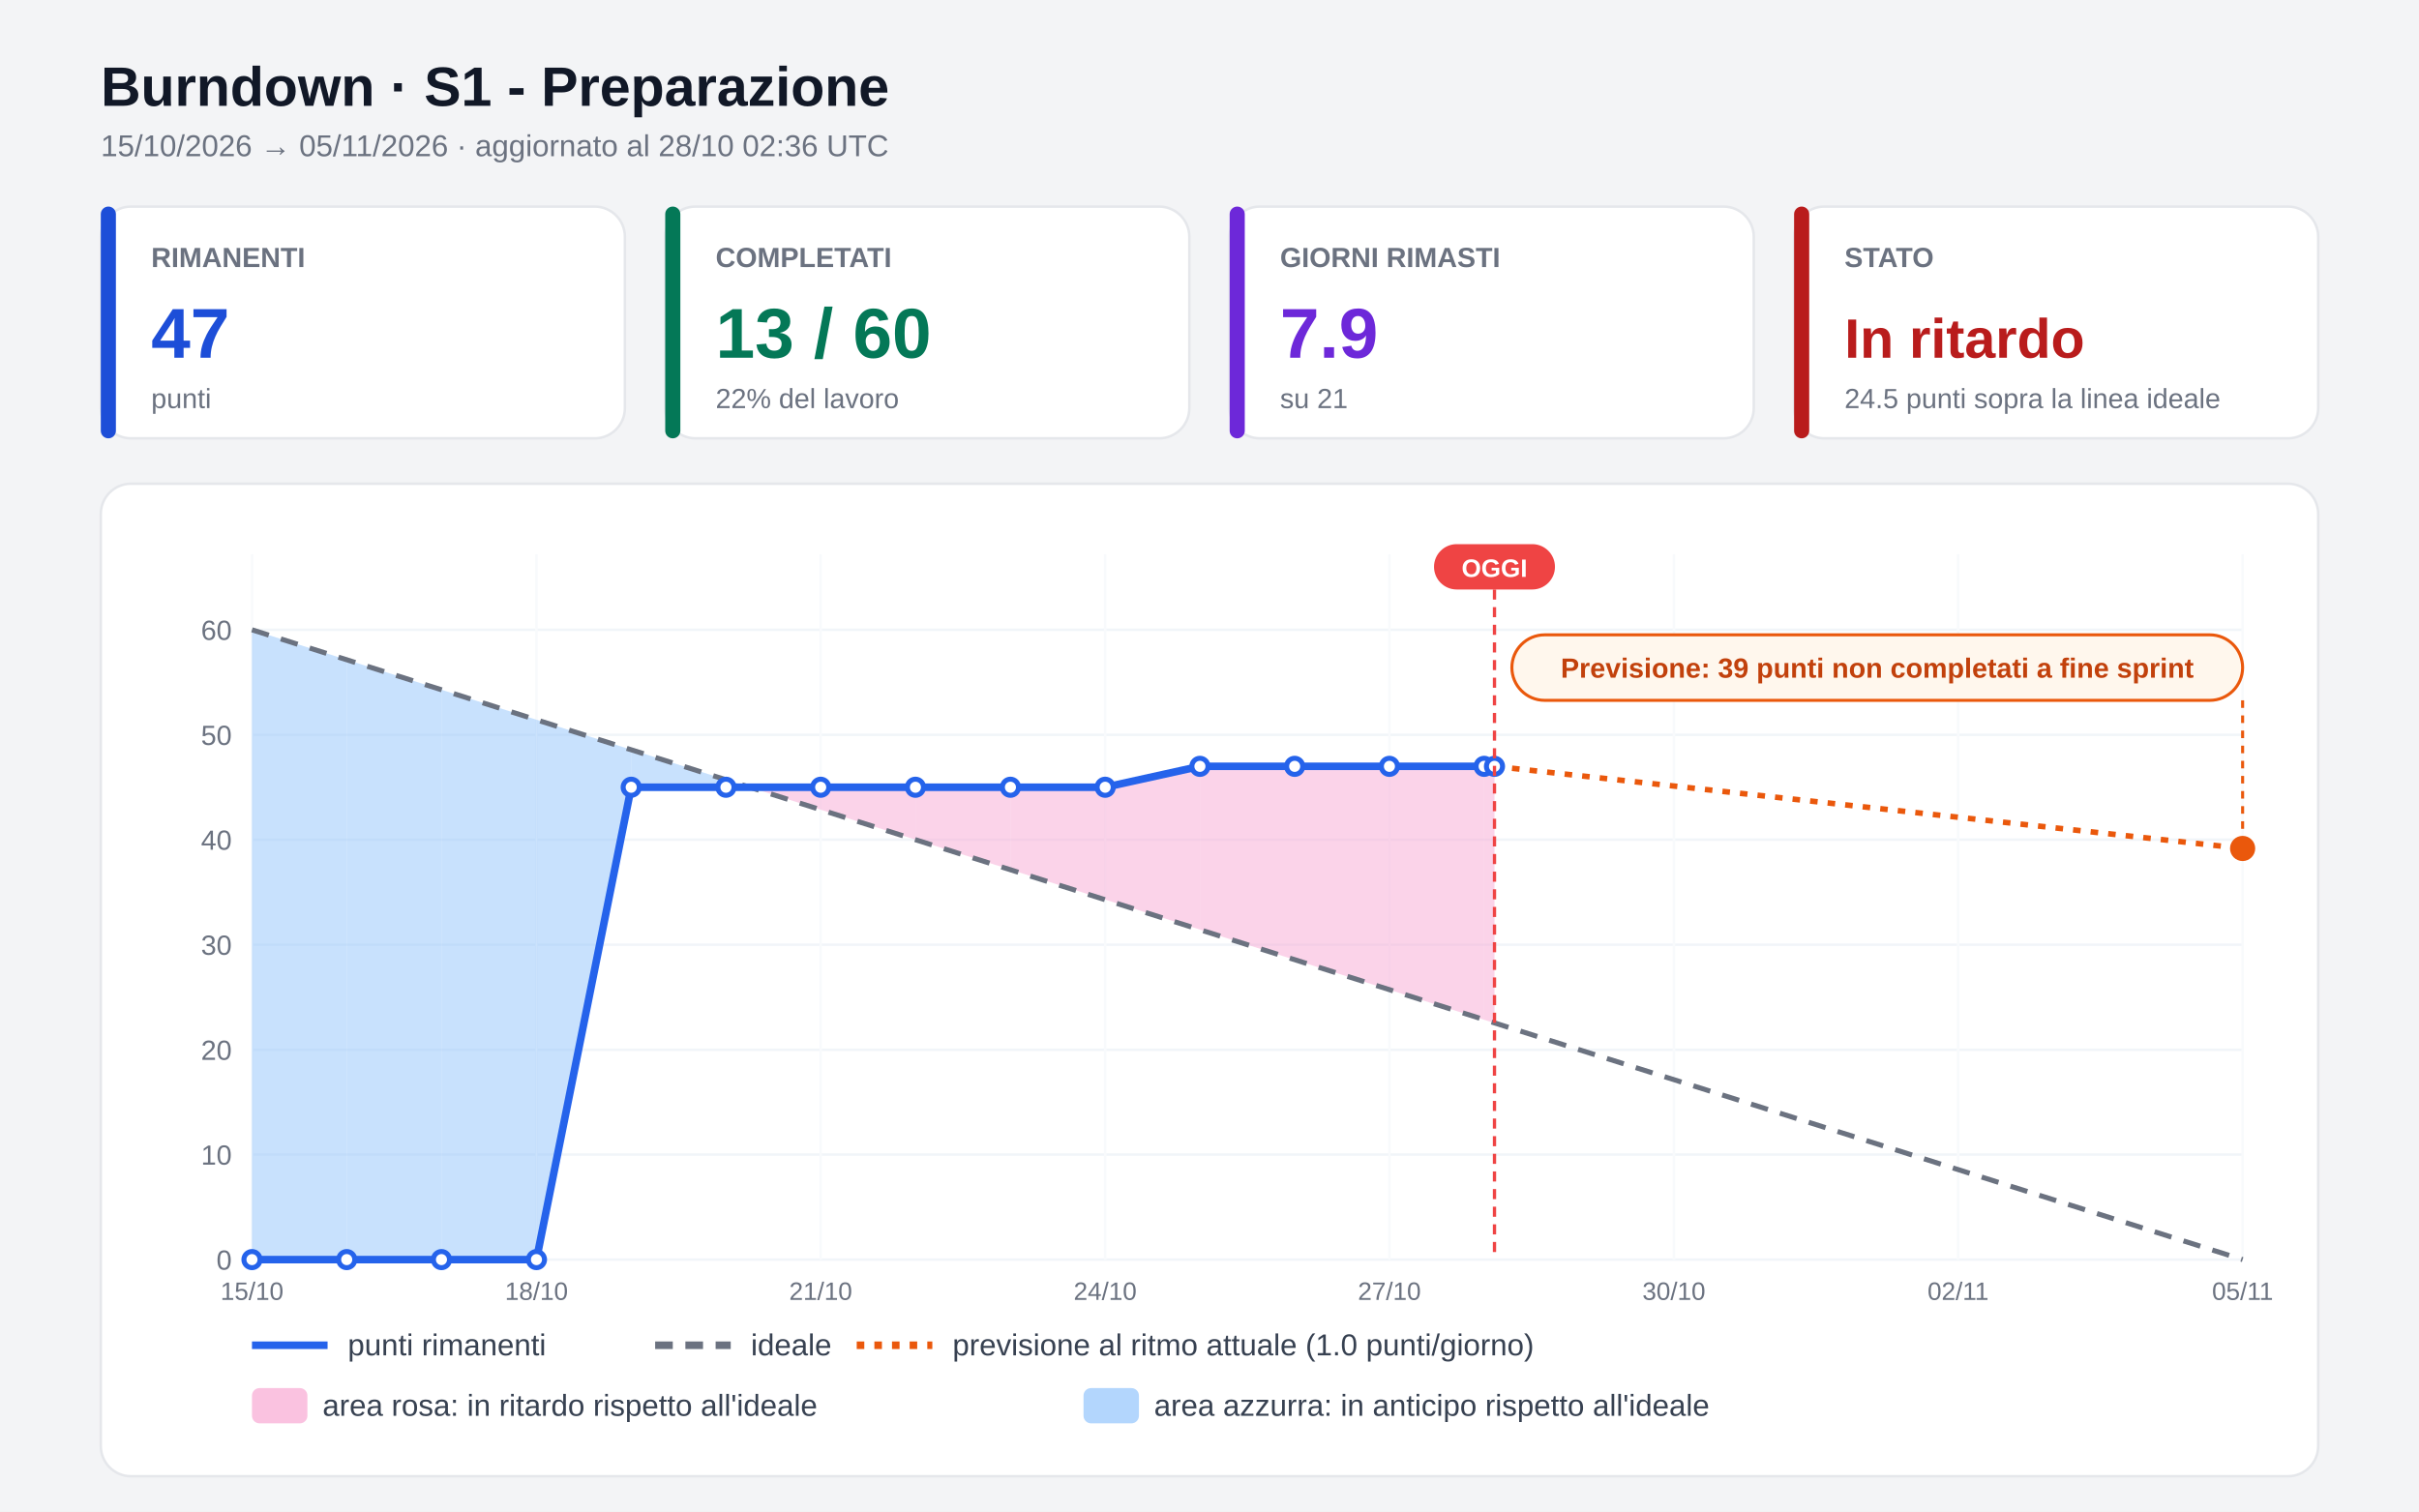
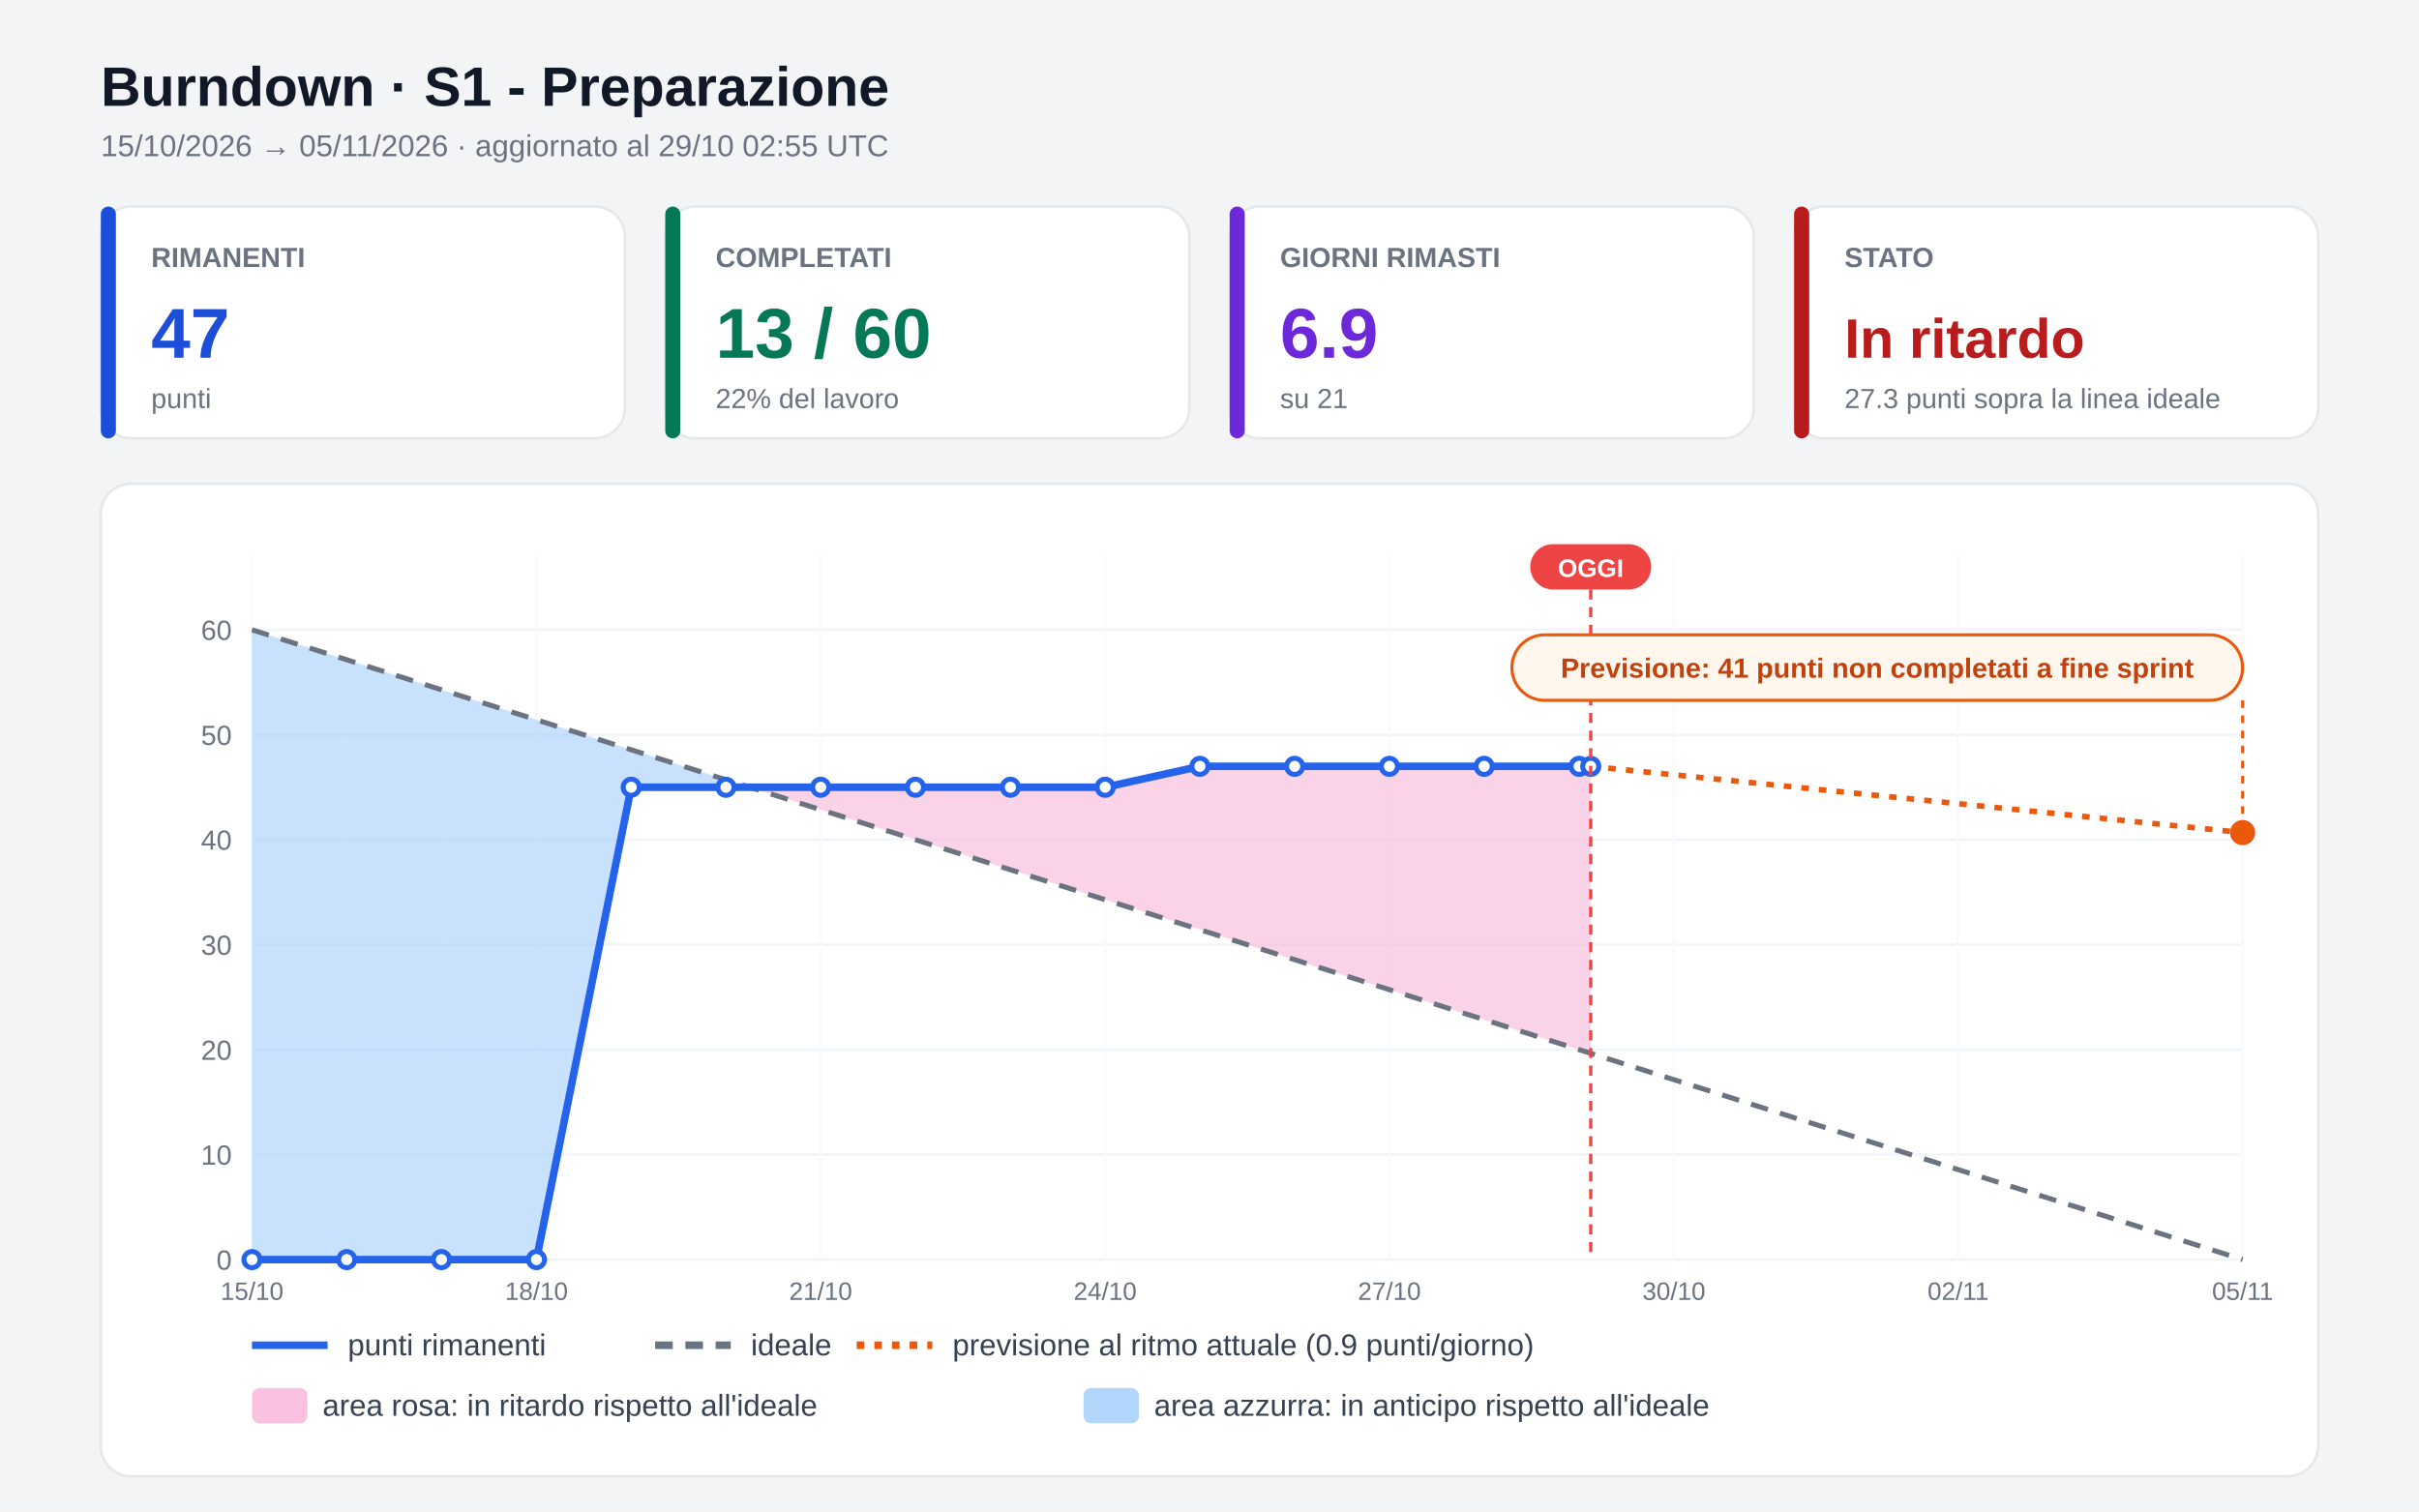
<svg xmlns="http://www.w3.org/2000/svg" viewBox="0 0 960 600" width="960" height="600" font-family="Arial">
  <rect width="960" height="600" fill="#f3f4f6" />
  <text x="40.0" y="42.0" font-size="22" text-anchor="start" fill="#111827" font-weight="bold">Burndown · S1 - Preparazione</text>
-   <text x="40.0" y="62.0" font-size="12" text-anchor="start" fill="#6b7280" font-weight="normal">15/10/2026 → 05/11/2026 · aggiornato al 28/10 02:36 UTC</text>
+   <text x="40.0" y="62.0" font-size="12" text-anchor="start" fill="#6b7280" font-weight="normal">15/10/2026 → 05/11/2026 · aggiornato al 29/10 02:55 UTC</text>
  <rect x="40.0" y="82.0" width="208.0" height="92.0" rx="12" fill="#ffffff" fill-opacity="1.0" stroke="#e5e7eb" stroke-width="1" />
  <rect x="40.0" y="82.0" width="6.0" height="92.0" rx="3" fill="#1d4ed8" fill-opacity="1.0" stroke="none" stroke-width="1" />
  <text x="60.0" y="106.0" font-size="11" text-anchor="start" fill="#6b7280" font-weight="bold">RIMANENTI</text>
  <text x="60.0" y="142.0" font-size="28" text-anchor="start" fill="#1d4ed8" font-weight="bold">47</text>
  <text x="60.0" y="162.0" font-size="11" text-anchor="start" fill="#6b7280" font-weight="normal">punti</text>
  <rect x="264.0" y="82.0" width="208.0" height="92.0" rx="12" fill="#ffffff" fill-opacity="1.0" stroke="#e5e7eb" stroke-width="1" />
  <rect x="264.0" y="82.0" width="6.0" height="92.0" rx="3" fill="#047857" fill-opacity="1.0" stroke="none" stroke-width="1" />
  <text x="284.0" y="106.0" font-size="11" text-anchor="start" fill="#6b7280" font-weight="bold">COMPLETATI</text>
  <text x="284.0" y="142.0" font-size="28" text-anchor="start" fill="#047857" font-weight="bold">13 / 60</text>
  <text x="284.0" y="162.0" font-size="11" text-anchor="start" fill="#6b7280" font-weight="normal">22% del lavoro</text>
  <rect x="488.0" y="82.0" width="208.0" height="92.0" rx="12" fill="#ffffff" fill-opacity="1.0" stroke="#e5e7eb" stroke-width="1" />
  <rect x="488.0" y="82.0" width="6.0" height="92.0" rx="3" fill="#6d28d9" fill-opacity="1.0" stroke="none" stroke-width="1" />
  <text x="508.0" y="106.0" font-size="11" text-anchor="start" fill="#6b7280" font-weight="bold">GIORNI RIMASTI</text>
-   <text x="508.0" y="142.0" font-size="28" text-anchor="start" fill="#6d28d9" font-weight="bold">7.9</text>
+   <text x="508.0" y="142.0" font-size="28" text-anchor="start" fill="#6d28d9" font-weight="bold">6.9</text>
  <text x="508.0" y="162.0" font-size="11" text-anchor="start" fill="#6b7280" font-weight="normal">su 21</text>
  <rect x="712.0" y="82.0" width="208.0" height="92.0" rx="12" fill="#ffffff" fill-opacity="1.0" stroke="#e5e7eb" stroke-width="1" />
  <rect x="712.0" y="82.0" width="6.0" height="92.0" rx="3" fill="#b91c1c" fill-opacity="1.0" stroke="none" stroke-width="1" />
  <text x="732.0" y="106.0" font-size="11" text-anchor="start" fill="#6b7280" font-weight="bold">STATO</text>
  <text x="732.0" y="142.0" font-size="22" text-anchor="start" fill="#b91c1c" font-weight="bold">In ritardo</text>
-   <text x="732.0" y="162.0" font-size="11" text-anchor="start" fill="#6b7280" font-weight="normal">24.5 punti sopra la linea ideale</text>
+   <text x="732.0" y="162.0" font-size="11" text-anchor="start" fill="#6b7280" font-weight="normal">27.3 punti sopra la linea ideale</text>
  <rect x="40.0" y="192.0" width="880.0" height="394.0" rx="12" fill="#ffffff" fill-opacity="1.0" stroke="#e5e7eb" stroke-width="1" />
  <line x1="100.0" y1="500.0" x2="890.0" y2="500.0" stroke="#f1f5f9" stroke-width="1" />
  <text x="92.0" y="504.0" font-size="11" text-anchor="end" fill="#6b7280" font-weight="normal">0</text>
  <line x1="100.0" y1="458.3" x2="890.0" y2="458.3" stroke="#f1f5f9" stroke-width="1" />
  <text x="92.0" y="462.3" font-size="11" text-anchor="end" fill="#6b7280" font-weight="normal">10</text>
  <line x1="100.0" y1="416.7" x2="890.0" y2="416.7" stroke="#f1f5f9" stroke-width="1" />
  <text x="92.0" y="420.7" font-size="11" text-anchor="end" fill="#6b7280" font-weight="normal">20</text>
  <line x1="100.0" y1="375.0" x2="890.0" y2="375.0" stroke="#f1f5f9" stroke-width="1" />
  <text x="92.0" y="379.0" font-size="11" text-anchor="end" fill="#6b7280" font-weight="normal">30</text>
  <line x1="100.0" y1="333.3" x2="890.0" y2="333.3" stroke="#f1f5f9" stroke-width="1" />
  <text x="92.0" y="337.3" font-size="11" text-anchor="end" fill="#6b7280" font-weight="normal">40</text>
  <line x1="100.0" y1="291.7" x2="890.0" y2="291.7" stroke="#f1f5f9" stroke-width="1" />
  <text x="92.0" y="295.7" font-size="11" text-anchor="end" fill="#6b7280" font-weight="normal">50</text>
  <line x1="100.0" y1="250.0" x2="890.0" y2="250.0" stroke="#f1f5f9" stroke-width="1" />
  <text x="92.0" y="254.0" font-size="11" text-anchor="end" fill="#6b7280" font-weight="normal">60</text>
  <line x1="100.0" y1="220.0" x2="100.0" y2="500.0" stroke="#f8fafc" stroke-width="1" />
  <text x="100.0" y="516.0" font-size="10" text-anchor="middle" fill="#6b7280" font-weight="normal">15/10</text>
  <line x1="212.9" y1="220.0" x2="212.9" y2="500.0" stroke="#f8fafc" stroke-width="1" />
  <text x="212.9" y="516.0" font-size="10" text-anchor="middle" fill="#6b7280" font-weight="normal">18/10</text>
  <line x1="325.7" y1="220.0" x2="325.7" y2="500.0" stroke="#f8fafc" stroke-width="1" />
  <text x="325.7" y="516.0" font-size="10" text-anchor="middle" fill="#6b7280" font-weight="normal">21/10</text>
  <line x1="438.6" y1="220.0" x2="438.6" y2="500.0" stroke="#f8fafc" stroke-width="1" />
  <text x="438.6" y="516.0" font-size="10" text-anchor="middle" fill="#6b7280" font-weight="normal">24/10</text>
  <line x1="551.4" y1="220.0" x2="551.4" y2="500.0" stroke="#f8fafc" stroke-width="1" />
  <text x="551.4" y="516.0" font-size="10" text-anchor="middle" fill="#6b7280" font-weight="normal">27/10</text>
  <line x1="664.3" y1="220.0" x2="664.3" y2="500.0" stroke="#f8fafc" stroke-width="1" />
  <text x="664.3" y="516.0" font-size="10" text-anchor="middle" fill="#6b7280" font-weight="normal">30/10</text>
  <line x1="777.1" y1="220.0" x2="777.1" y2="500.0" stroke="#f8fafc" stroke-width="1" />
  <text x="777.1" y="516.0" font-size="10" text-anchor="middle" fill="#6b7280" font-weight="normal">02/11</text>
  <line x1="890.0" y1="220.0" x2="890.0" y2="500.0" stroke="#f8fafc" stroke-width="1" />
  <text x="890.0" y="516.0" font-size="10" text-anchor="middle" fill="#6b7280" font-weight="normal">05/11</text>
  <polygon points="100.0,500.0 137.6,500.0 137.6,261.9 100.0,250.0" fill="#93c5fd" fill-opacity="0.5" stroke="none" stroke-width="1.5" stroke-linejoin="round" />
  <polygon points="137.6,500.0 175.2,500.0 175.2,273.8 137.6,261.9" fill="#93c5fd" fill-opacity="0.5" stroke="none" stroke-width="1.5" stroke-linejoin="round" />
  <polygon points="175.2,500.0 212.9,500.0 212.9,285.7 175.2,273.8" fill="#93c5fd" fill-opacity="0.5" stroke="none" stroke-width="1.5" stroke-linejoin="round" />
  <polygon points="212.9,500.0 250.5,312.5 250.5,297.6 212.9,285.7" fill="#93c5fd" fill-opacity="0.5" stroke="none" stroke-width="1.5" stroke-linejoin="round" />
  <polygon points="250.5,312.5 288.1,312.5 288.1,309.5 250.5,297.6" fill="#93c5fd" fill-opacity="0.5" stroke="none" stroke-width="1.5" stroke-linejoin="round" />
  <polygon points="288.1,312.5 297.5,312.5 288.1,309.5" fill="#93c5fd" fill-opacity="0.5" stroke="none" stroke-width="1.5" stroke-linejoin="round" />
  <polygon points="297.5,312.5 325.7,312.5 325.7,321.4" fill="#f9a8d4" fill-opacity="0.5" stroke="none" stroke-width="1.5" stroke-linejoin="round" />
  <polygon points="325.7,312.5 363.3,312.5 363.3,333.3 325.7,321.4" fill="#f9a8d4" fill-opacity="0.5" stroke="none" stroke-width="1.5" stroke-linejoin="round" />
  <polygon points="363.3,312.5 401.0,312.5 401.0,345.2 363.3,333.3" fill="#f9a8d4" fill-opacity="0.5" stroke="none" stroke-width="1.5" stroke-linejoin="round" />
  <polygon points="401.0,312.5 438.6,312.5 438.6,357.1 401.0,345.2" fill="#f9a8d4" fill-opacity="0.5" stroke="none" stroke-width="1.5" stroke-linejoin="round" />
  <polygon points="438.6,312.5 476.2,304.2 476.2,369.0 438.6,357.1" fill="#f9a8d4" fill-opacity="0.5" stroke="none" stroke-width="1.5" stroke-linejoin="round" />
  <polygon points="476.2,304.2 513.8,304.2 513.8,381.0 476.2,369.0" fill="#f9a8d4" fill-opacity="0.5" stroke="none" stroke-width="1.5" stroke-linejoin="round" />
  <polygon points="513.8,304.2 551.4,304.2 551.4,392.9 513.8,381.0" fill="#f9a8d4" fill-opacity="0.5" stroke="none" stroke-width="1.5" stroke-linejoin="round" />
  <polygon points="551.4,304.2 589.0,304.2 589.0,404.8 551.4,392.9" fill="#f9a8d4" fill-opacity="0.5" stroke="none" stroke-width="1.5" stroke-linejoin="round" />
-   <polygon points="589.0,304.2 593.1,304.2 593.1,406.1 589.0,404.8" fill="#f9a8d4" fill-opacity="0.5" stroke="none" stroke-width="1.5" stroke-linejoin="round" />
+   <polygon points="589.0,304.2 626.7,304.2 626.7,416.7 589.0,404.8" fill="#f9a8d4" fill-opacity="0.5" stroke="none" stroke-width="1.5" stroke-linejoin="round" />
+   <polygon points="626.7,304.2 631.3,304.2 631.3,418.1 626.7,416.7" fill="#f9a8d4" fill-opacity="0.5" stroke="none" stroke-width="1.5" stroke-linejoin="round" />
  <polyline points="100.0,250.0 890.0,500.0" fill="none" fill-opacity="1.0" stroke="#6b7280" stroke-width="2" stroke-linejoin="round" stroke-dasharray="7 5" />
-   <polyline points="593.1,304.2 890.0,336.8" fill="none" fill-opacity="1.0" stroke="#ea580c" stroke-width="2.2" stroke-linejoin="round" stroke-dasharray="3 4" />
-   <polyline points="100.0,500.0 137.6,500.0 175.2,500.0 212.9,500.0 250.5,312.5 288.1,312.5 325.7,312.5 363.3,312.5 401.0,312.5 438.6,312.5 476.2,304.2 513.8,304.2 551.4,304.2 589.0,304.2 593.1,304.2" fill="none" fill-opacity="1.0" stroke="#2563eb" stroke-width="3" stroke-linejoin="round" />
+   <polyline points="631.3,304.2 890.0,330.5" fill="none" fill-opacity="1.0" stroke="#ea580c" stroke-width="2.2" stroke-linejoin="round" stroke-dasharray="3 4" />
+   <polyline points="100.0,500.0 137.6,500.0 175.2,500.0 212.9,500.0 250.5,312.5 288.1,312.5 325.7,312.5 363.3,312.5 401.0,312.5 438.6,312.5 476.2,304.2 513.8,304.2 551.4,304.2 589.0,304.2 626.7,304.2 631.3,304.2" fill="none" fill-opacity="1.0" stroke="#2563eb" stroke-width="3" stroke-linejoin="round" />
  <circle cx="100.0" cy="500.0" r="3.2" fill="#ffffff" stroke="#2563eb" stroke-width="2" />
  <circle cx="137.6" cy="500.0" r="3.2" fill="#ffffff" stroke="#2563eb" stroke-width="2" />
  <circle cx="175.2" cy="500.0" r="3.2" fill="#ffffff" stroke="#2563eb" stroke-width="2" />
  <circle cx="212.9" cy="500.0" r="3.2" fill="#ffffff" stroke="#2563eb" stroke-width="2" />
  <circle cx="250.5" cy="312.5" r="3.2" fill="#ffffff" stroke="#2563eb" stroke-width="2" />
  <circle cx="288.1" cy="312.5" r="3.2" fill="#ffffff" stroke="#2563eb" stroke-width="2" />
  <circle cx="325.7" cy="312.5" r="3.2" fill="#ffffff" stroke="#2563eb" stroke-width="2" />
  <circle cx="363.3" cy="312.5" r="3.2" fill="#ffffff" stroke="#2563eb" stroke-width="2" />
  <circle cx="401.0" cy="312.5" r="3.2" fill="#ffffff" stroke="#2563eb" stroke-width="2" />
  <circle cx="438.6" cy="312.5" r="3.2" fill="#ffffff" stroke="#2563eb" stroke-width="2" />
  <circle cx="476.2" cy="304.2" r="3.2" fill="#ffffff" stroke="#2563eb" stroke-width="2" />
  <circle cx="513.8" cy="304.2" r="3.2" fill="#ffffff" stroke="#2563eb" stroke-width="2" />
  <circle cx="551.4" cy="304.2" r="3.2" fill="#ffffff" stroke="#2563eb" stroke-width="2" />
  <circle cx="589.0" cy="304.2" r="3.2" fill="#ffffff" stroke="#2563eb" stroke-width="2" />
-   <circle cx="593.1" cy="304.2" r="3.2" fill="#ffffff" stroke="#2563eb" stroke-width="2" />
-   <line x1="593.1" y1="220.0" x2="593.1" y2="500.0" stroke="#ef4444" stroke-width="1.3" stroke-dasharray="4 3" />
-   <rect x="569.1" y="216.0" width="48.0" height="18.0" rx="9" fill="#ef4444" fill-opacity="1.0" stroke="none" stroke-width="1" />
-   <text x="593.1" y="229.0" font-size="10" text-anchor="middle" fill="#ffffff" font-weight="bold">OGGI</text>
-   <circle cx="890.0" cy="336.8" r="5" fill="#ea580c" />
-   <line x1="890.0" y1="278.0" x2="890.0" y2="330.8" stroke="#ea580c" stroke-width="1.2" stroke-dasharray="3 3" />
+   <circle cx="626.7" cy="304.2" r="3.2" fill="#ffffff" stroke="#2563eb" stroke-width="2" />
+   <circle cx="631.3" cy="304.2" r="3.2" fill="#ffffff" stroke="#2563eb" stroke-width="2" />
+   <line x1="631.3" y1="220.0" x2="631.3" y2="500.0" stroke="#ef4444" stroke-width="1.3" stroke-dasharray="4 3" />
+   <rect x="607.3" y="216.0" width="48.0" height="18.0" rx="9" fill="#ef4444" fill-opacity="1.0" stroke="none" stroke-width="1" />
+   <text x="631.3" y="229.0" font-size="10" text-anchor="middle" fill="#ffffff" font-weight="bold">OGGI</text>
+   <circle cx="890.0" cy="330.5" r="5" fill="#ea580c" />
+   <line x1="890.0" y1="278.0" x2="890.0" y2="324.5" stroke="#ea580c" stroke-width="1.2" stroke-dasharray="3 3" />
  <rect x="600.0" y="252.0" width="290.0" height="26.0" rx="13" fill="#fff7ed" fill-opacity="1.0" stroke="#ea580c" stroke-width="1.2" />
-   <text x="745.0" y="269.0" font-size="11" text-anchor="middle" fill="#c2410c" font-weight="bold">Previsione: 39 punti non completati a fine sprint</text>
+   <text x="745.0" y="269.0" font-size="11" text-anchor="middle" fill="#c2410c" font-weight="bold">Previsione: 41 punti non completati a fine sprint</text>
  <line x1="100.0" y1="534.0" x2="130.0" y2="534.0" stroke="#2563eb" stroke-width="3" />
  <text x="138.0" y="538.0" font-size="12" text-anchor="start" fill="#374151" font-weight="normal">punti rimanenti</text>
  <line x1="260.0" y1="534.0" x2="290.0" y2="534.0" stroke="#6b7280" stroke-width="3" stroke-dasharray="7 5" />
  <text x="298.0" y="538.0" font-size="12" text-anchor="start" fill="#374151" font-weight="normal">ideale</text>
  <line x1="340.0" y1="534.0" x2="370.0" y2="534.0" stroke="#ea580c" stroke-width="3" stroke-dasharray="3 4" />
-   <text x="378.0" y="538.0" font-size="12" text-anchor="start" fill="#374151" font-weight="normal">previsione al ritmo attuale (1.0 punti/giorno)</text>
+   <text x="378.0" y="538.0" font-size="12" text-anchor="start" fill="#374151" font-weight="normal">previsione al ritmo attuale (0.9 punti/giorno)</text>
  <rect x="100.0" y="551.0" width="22.0" height="14.0" rx="3" fill="#f9a8d4" fill-opacity="0.7" stroke="none" stroke-width="1" />
  <text x="128.0" y="562.0" font-size="12" text-anchor="start" fill="#374151" font-weight="normal">area rosa: in ritardo rispetto all'ideale</text>
  <rect x="430.0" y="551.0" width="22.0" height="14.0" rx="3" fill="#93c5fd" fill-opacity="0.7" stroke="none" stroke-width="1" />
  <text x="458.0" y="562.0" font-size="12" text-anchor="start" fill="#374151" font-weight="normal">area azzurra: in anticipo rispetto all'ideale</text>
</svg>
